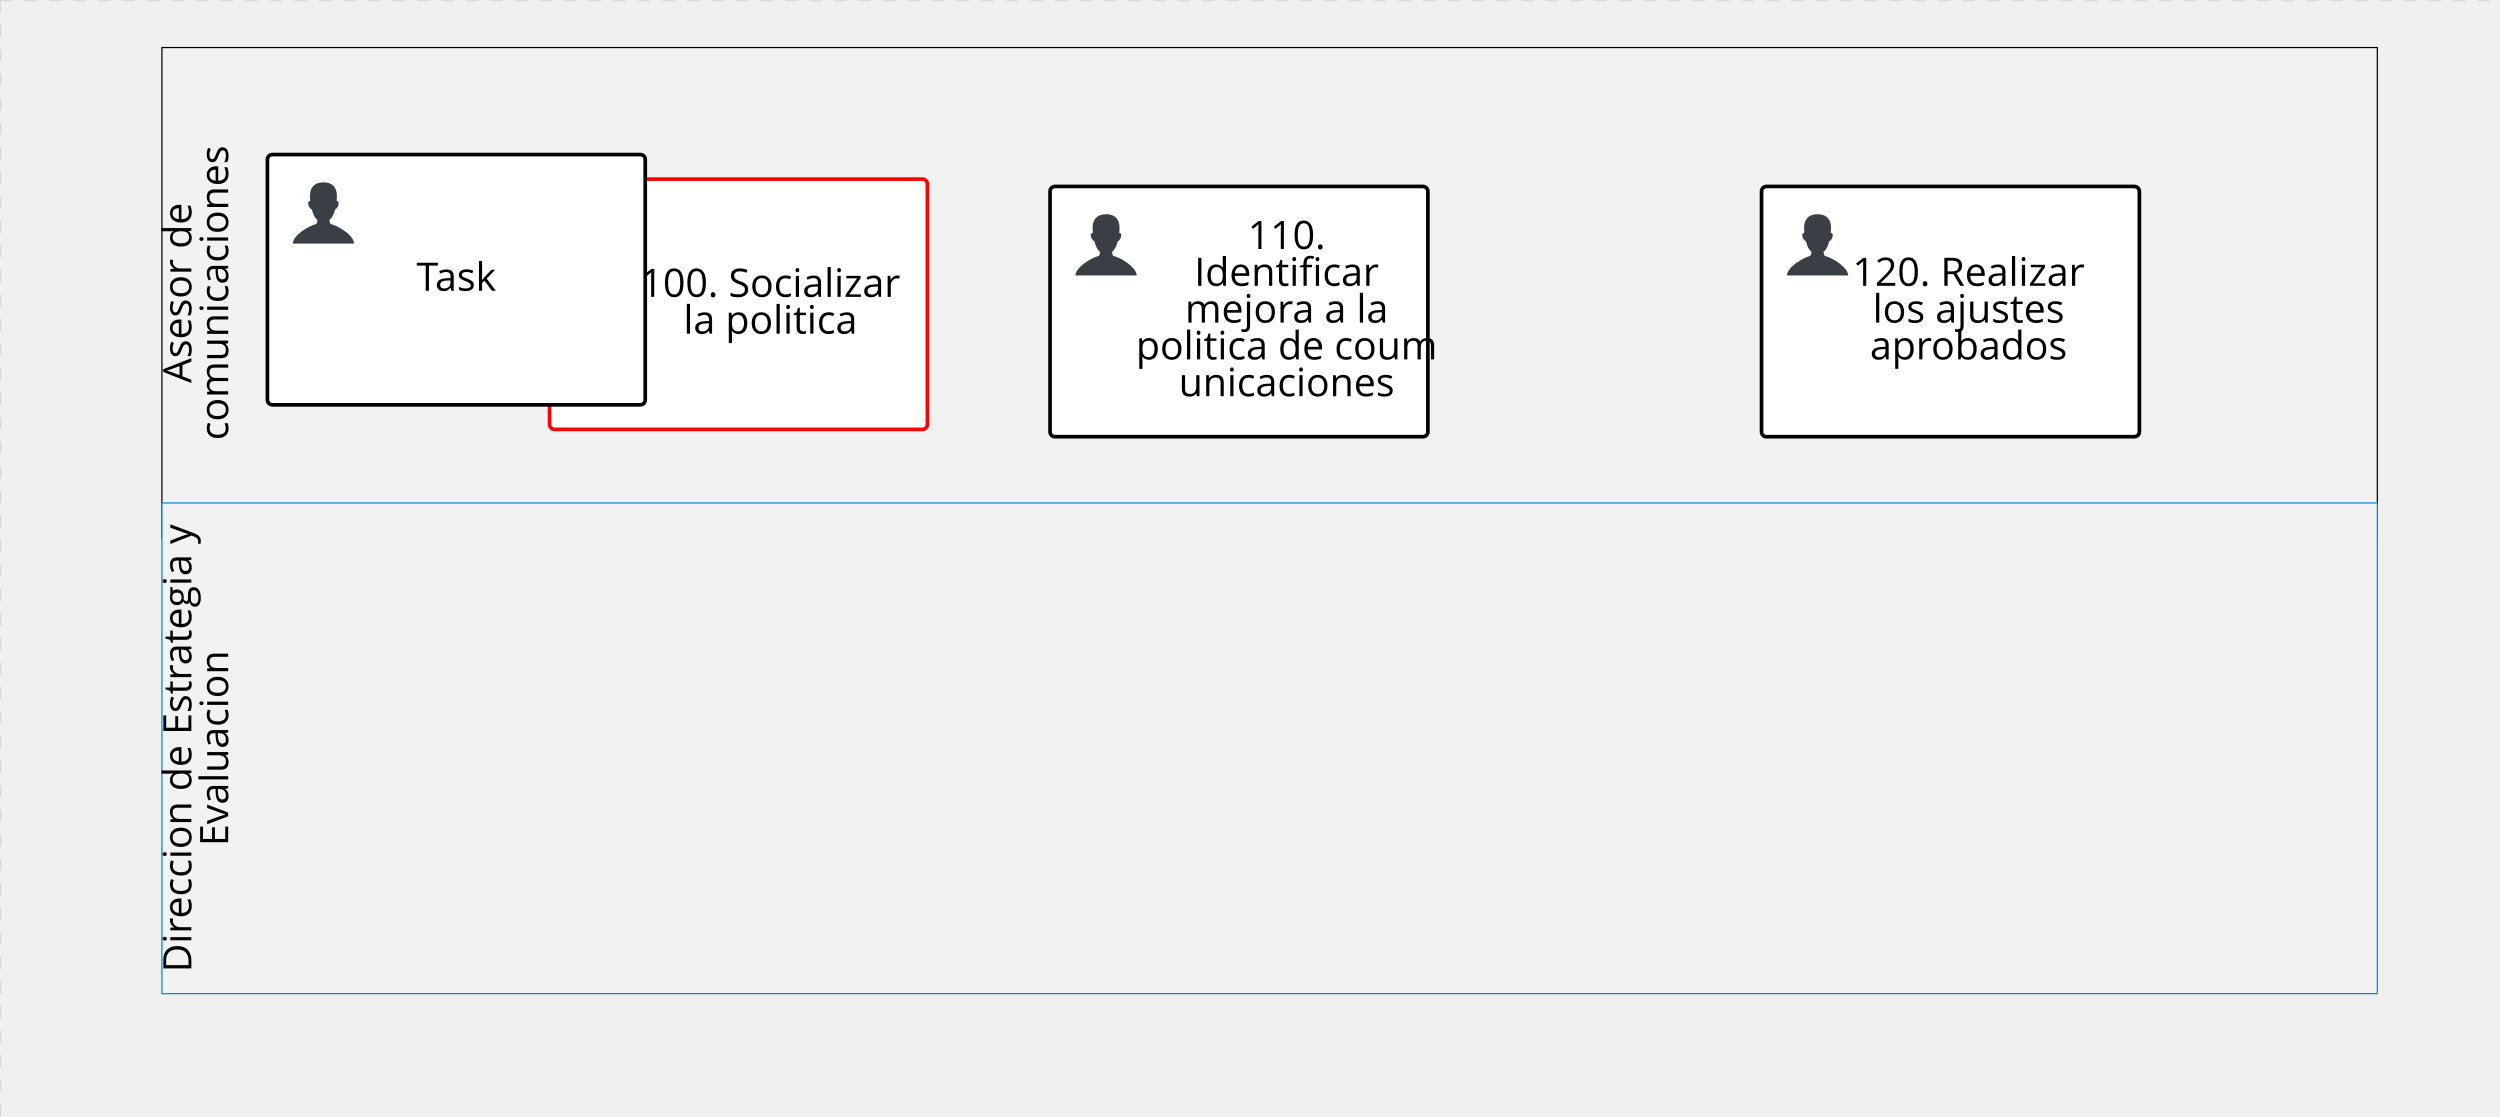
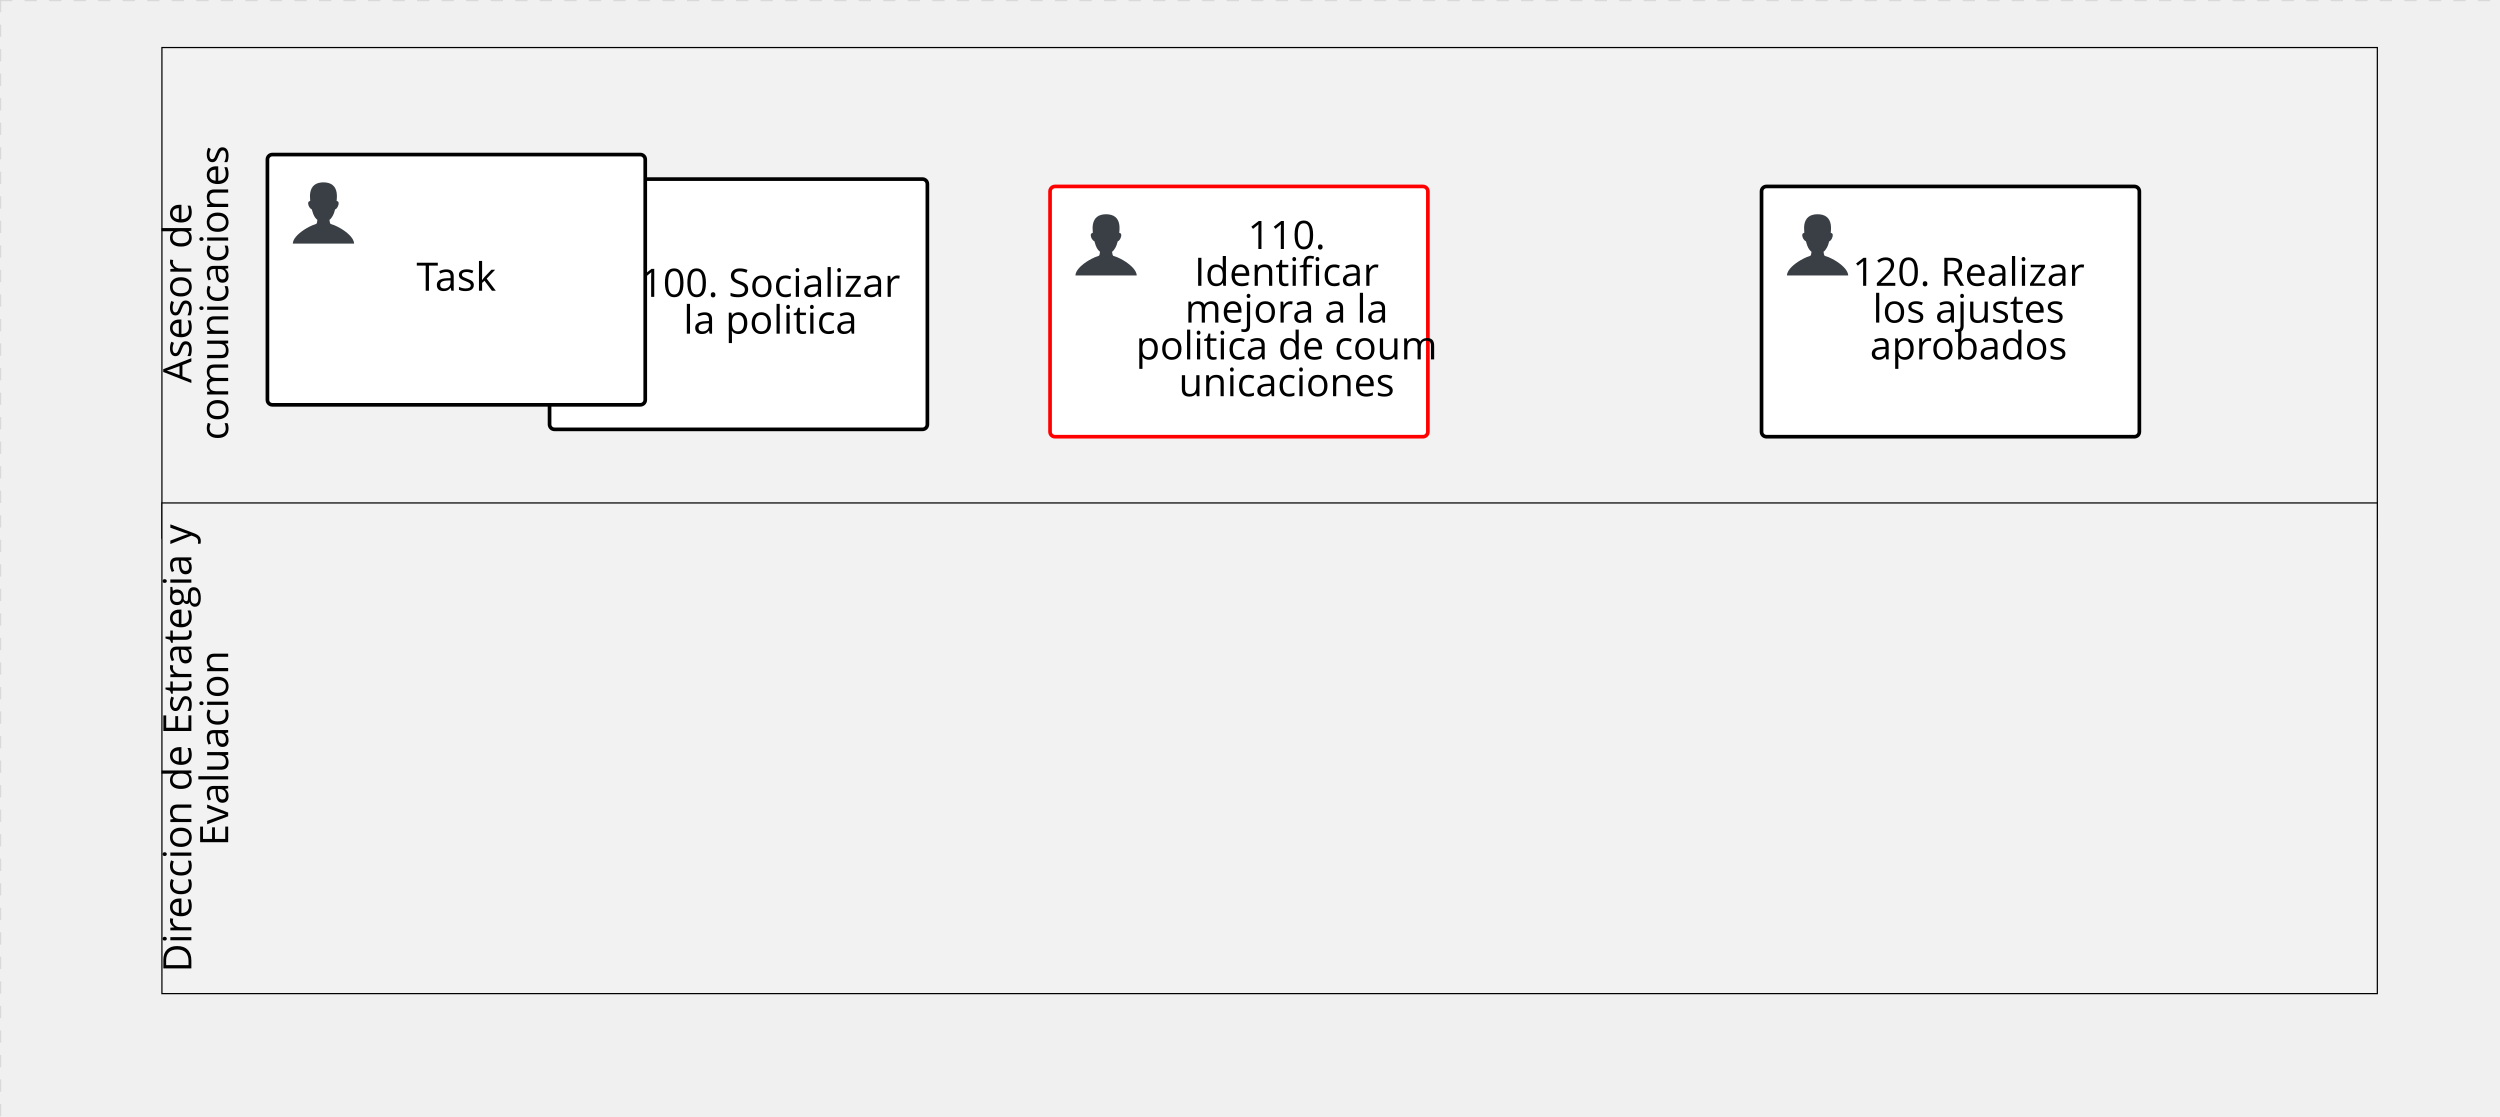
<svg xmlns="http://www.w3.org/2000/svg" version="1.1" width="1019" height="455" viewBox="0 0 1019 455">
  <defs />
  <g transform="matrix(1,0,0,1,0,0)">
    <g>
      <g>
        <g>
          <path fill="none" stroke="#d3d3d3" paint-order="fill stroke markers" d=" M 0 0 L 1200 0" stroke-miterlimit="10" stroke-opacity="0.8" stroke-dasharray="5" />
        </g>
        <g>
          <path fill="none" stroke="#d3d3d3" paint-order="fill stroke markers" d=" M 0 0 L 0 800" stroke-miterlimit="10" stroke-opacity="0.8" stroke-dasharray="5" />
        </g>
      </g>
      <g id="_683E4396-24D7-4638-881C-E2183E5F51CE" bpmn2nodeid="_683E4396-24D7-4638-881C-E2183E5F51CE" transform="matrix(1,0,0,1,66,19.3793)">
        <g>
          <path fill="none" stroke="none" />
        </g>
        <g transform="matrix(1,0,0,1,0,0)">
          <path fill="#f2f2f2" stroke="none" id="_683E4396-24D7-4638-881C-E2183E5F51CE?shapeType=BACKGROUND" paint-order="stroke fill markers" d=" M 0 0 L 903 0 L 903 200 L 0 200 L 0 0 Z Z" />
        </g>
        <g transform="matrix(1,0,0,1,0,0)">
          <path fill="none" stroke="rgb(0,0,0)" id="_683E4396-24D7-4638-881C-E2183E5F51CE?shapeType=BORDER&amp;renderType=STROKE" paint-order="fill stroke markers" d=" M 0 0 L 903 0 L 903 200 L 0 200 L 0 0 Z Z" stroke-miterlimit="10" stroke-width="0.5" stroke-dasharray="" />
        </g>
        <g transform="matrix(-1.8369701987210297e-16,-1,1,-1.8369701987210297e-16,0,160.0625)">
          <text fill="#000000" stroke="none" font-family="Open Sans" font-size="12pt" font-style="normal" font-weight="normal" text-decoration="normal" x="60.062" y="12" text-anchor="middle" dominant-baseline="alphabetic">     Asesor de      </text>
          <text fill="#000000" stroke="none" font-family="Open Sans" font-size="12pt" font-style="normal" font-weight="normal" text-decoration="normal" x="60.062" y="27" text-anchor="middle" dominant-baseline="alphabetic">comunicaciones</text>
        </g>
        <g id="_9BCE6AD8-8F45-4A36-9950-3890EF6B08EC" bpmn2nodeid="_9BCE6AD8-8F45-4A36-9950-3890EF6B08EC" transform="matrix(1,0,0,1,52,61.6207)">
          <g>
            <path fill="none" stroke="none" />
          </g>
          <g transform="matrix(0.125,0,0,0.125,0,0)">
            <g transform="matrix(1,0,0,1,0,0)">
              <path fill="#e8fae6" stroke="none" id="_9BCE6AD8-8F45-4A36-9950-3890EF6B08EC?shapeType=BACKGROUND" paint-order="stroke fill markers" d=" M 0 0 M 444 224 C 444 263.9 434.2 300.8 414.4 334.5 C 394.7 368.2 368 394.9 334.4 414.5 C 300.8 434.1 263.9 444 224 444 C 184.1 444 147.2 434.2 113.5 414.4 C 79.8 394.7 53.1 368 33.5 334.4 C 13.9 300.8 4 263.9 4 224 C 4 184.1 13.8 147.2 33.6 113.5 C 53.4 79.8 80.1 53.1 113.6 33.5 C 147.1 13.9 184.1 4 224 4 C 263.9 4 300.8 13.8 334.5 33.6 C 368.2 53.4 394.9 80.1 414.5 113.6 C 434.1 147.1 444 184.1 444 224 Z" />
            </g>
            <g>
              <g transform="matrix(1,0,0,1,0,0)">
                <g transform="matrix(1,0,0,1,0,0)">
                  <path fill="rgb(74,162,65)" stroke="none" id="_9BCE6AD8-8F45-4A36-9950-3890EF6B08EC?shapeType=BORDER&amp;renderType=FILL" paint-order="stroke fill markers" d=" M 0 0 M 224 0 C 100.3 0 0 100.3 0 224 C 0 347.7 100.3 448 224 448 C 347.7 448 448 347.7 448 224 C 448 100.3 347.7 0 224 0 Z M 0 0 M 224 432 C 109.1 432 16 338.9 16 224 C 16 109.1 109.1 16 224 16 C 338.9 16 432 109.1 432 224 C 432 338.9 338.9 432 224 432 Z" />
                </g>
              </g>
            </g>
          </g>
          <g transform="matrix(1,0,0,1,28,61)" />
        </g>
        <g id="_7D7F32C1-9C47-42F1-9FDC-F3C386D269F0" bpmn2nodeid="_7D7F32C1-9C47-42F1-9FDC-F3C386D269F0" transform="matrix(1,0,0,1,158,53.6207)">
          <g>
            <path fill="none" stroke="none" />
          </g>
          <g transform="matrix(1,0,0,1,0,0)">
            <path fill="#ffffff" stroke="none" id="_7D7F32C1-9C47-42F1-9FDC-F3C386D269F0?shapeType=BACKGROUND" paint-order="stroke fill markers" d=" M 2 0 L 152 0 L 152 0 A 2 2 0 0 1 154 2 L 154 100 L 154 100 A 2 2 0 0 1 152 102 L 2 102 L 2 102 A 2 2 0 0 1 0 100 L 0 2 L 0 2 A 2 2 0 0 1 2 0 Z" />
          </g>
          <g transform="matrix(1,0,0,1,0,0)">
-             <path fill="none" stroke="rgb(255,0,0)" id="_7D7F32C1-9C47-42F1-9FDC-F3C386D269F0?shapeType=BORDER&amp;renderType=STROKE" paint-order="fill stroke markers" d=" M 2 0 L 152 0 L 152 0 A 2 2 0 0 1 154 2 L 154 100 L 154 100 A 2 2 0 0 1 152 102 L 2 102 L 2 102 A 2 2 0 0 1 0 100 L 0 2 L 0 2 A 2 2 0 0 1 2 0 Z" stroke-miterlimit="10" stroke-width="1.5" stroke-dasharray="" />
+             <path fill="none" stroke="rgb(0,0,0)" id="_7D7F32C1-9C47-42F1-9FDC-F3C386D269F0?shapeType=BORDER&amp;renderType=STROKE" paint-order="fill stroke markers" d=" M 2 0 L 152 0 L 152 0 A 2 2 0 0 1 154 2 L 154 100 L 154 100 A 2 2 0 0 1 152 102 L 2 102 L 2 102 A 2 2 0 0 1 0 100 L 0 2 L 0 2 A 2 2 0 0 1 2 0 Z" stroke-miterlimit="10" stroke-width="1.5" stroke-dasharray="" />
          </g>
          <g>
            <g transform="matrix(0.06,0,0,0.06,9.4,9.4)">
              <g transform="matrix(1,0,0,1,0,0)">
                <path fill="#393f44" stroke="none" id="_7D7F32C1-9C47-42F1-9FDC-F3C386D269F0_task__RvU5__iZSm" paint-order="stroke fill markers" d=" M 0 0 M 16 445.21 C 16 440.869 18.784 431.129 22.001 424.217 C 35.768 394.64 77.283 359.28 129 333.084 C 144.516 325.224 157.347 319.964 167.807 317.174 C 171.932 316.074 175.729 314.414 176.525 313.363 C 178.894 310.234 180.914 302.908 181.727 294.5 L 182.5 286.5 L 178.507 283.455 C 166.303 274.146 154.284 251.678 148.04 226.5 C 145.611 216.707 145.056 215.462 142.984 215.158 C 141.703 214.97 138.083 212.243 134.939 209.099 C 123.233 197.393 116.891 177.376 121.44 166.49 C 123.002 162.751 128.155 159.01 131.75 159.004 C 134.448 159 134.471 158.603 132.914 138.788 C 130.927 113.496 134.279 92.265 143.132 74.076 C 152.232 55.38 167.569 42.882 189.049 36.66 C 210.203 30.532 237.797 30.532 258.951 36.66 C 300.042 48.563 318.958 83.806 314.955 141 C 314.32 150.075 313.624 157.788 313.409 158.14 C 313.194 158.493 314.575 159.073 316.479 159.43 C 328.929 161.766 330.986 177.018 321.496 196.621 C 316.903 206.109 309.357 214.508 304.817 215.185 C 303.023 215.453 302.293 217.146 299.943 226.5 C 296.659 239.567 294.474 245.305 287.948 257.995 C 282.491 268.606 273.035 281.109 268.108 284.229 L 264.871 286.278 L 265.518 292.889 C 266.345 301.33 268.639 309.871 270.877 312.837 C 272.067 314.415 275.002 315.79 280.063 317.139 C 291.069 320.075 303.617 325.274 321 334.102 C 369.815 358.891 410.848 393.758 425.032 422.5 C 429.07 430.682 432 440.232 432 445.21 L 432 448 L 224 448 L 16 448 L 16 445.21 Z" />
              </g>
            </g>
          </g>
          <g transform="matrix(1,0,0,1,4.04,13.68)">
            <g transform="matrix(0.04,0,0,0.04,63.36,69.12)">
              <g transform="matrix(1,0,0,1,0,0)">
                <path fill="none" stroke="none" />
              </g>
              <g transform="matrix(1,0,0,1,0,0)">
                <path fill="none" stroke="none" />
              </g>
            </g>
          </g>
          <g transform="matrix(1,0,0,1,35,36)">
            <text fill="#000000" stroke="none" font-family="Open Sans" font-size="12pt" font-style="normal" font-weight="normal" text-decoration="normal" x="55.016" y="12" text-anchor="middle" dominant-baseline="alphabetic">100. Socializar </text>
            <text fill="#000000" stroke="none" font-family="Open Sans" font-size="12pt" font-style="normal" font-weight="normal" text-decoration="normal" x="55.016" y="27" text-anchor="middle" dominant-baseline="alphabetic">    la politica     </text>
          </g>
        </g>
        <g id="_50631FA9-53E5-4CF4-9072-4E89DE4E7514" bpmn2nodeid="_50631FA9-53E5-4CF4-9072-4E89DE4E7514" transform="matrix(1,0,0,1,43,43.6207)">
          <g>
            <path fill="none" stroke="none" />
          </g>
          <g transform="matrix(1,0,0,1,0,0)">
            <path fill="#ffffff" stroke="none" id="_50631FA9-53E5-4CF4-9072-4E89DE4E7514?shapeType=BACKGROUND" paint-order="stroke fill markers" d=" M 2 0 L 152 0 L 152 0 A 2 2 0 0 1 154 2 L 154 100 L 154 100 A 2 2 0 0 1 152 102 L 2 102 L 2 102 A 2 2 0 0 1 0 100 L 0 2 L 0 2 A 2 2 0 0 1 2 0 Z" />
          </g>
          <g transform="matrix(1,0,0,1,0,0)">
            <path fill="none" stroke="rgb(0,0,0)" id="_50631FA9-53E5-4CF4-9072-4E89DE4E7514?shapeType=BORDER&amp;renderType=STROKE" paint-order="fill stroke markers" d=" M 2 0 L 152 0 L 152 0 A 2 2 0 0 1 154 2 L 154 100 L 154 100 A 2 2 0 0 1 152 102 L 2 102 L 2 102 A 2 2 0 0 1 0 100 L 0 2 L 0 2 A 2 2 0 0 1 2 0 Z" stroke-miterlimit="10" stroke-width="1.5" stroke-dasharray="" />
          </g>
          <g>
            <g transform="matrix(0.06,0,0,0.06,9.4,9.4)">
              <g transform="matrix(1,0,0,1,0,0)">
                <path fill="#393f44" stroke="none" id="_50631FA9-53E5-4CF4-9072-4E89DE4E7514_task__RvU5__iZSm" paint-order="stroke fill markers" d=" M 0 0 M 16 445.21 C 16 440.869 18.784 431.129 22.001 424.217 C 35.768 394.64 77.283 359.28 129 333.084 C 144.516 325.224 157.347 319.964 167.807 317.174 C 171.932 316.074 175.729 314.414 176.525 313.363 C 178.894 310.234 180.914 302.908 181.727 294.5 L 182.5 286.5 L 178.507 283.455 C 166.303 274.146 154.284 251.678 148.04 226.5 C 145.611 216.707 145.056 215.462 142.984 215.158 C 141.703 214.97 138.083 212.243 134.939 209.099 C 123.233 197.393 116.891 177.376 121.44 166.49 C 123.002 162.751 128.155 159.01 131.75 159.004 C 134.448 159 134.471 158.603 132.914 138.788 C 130.927 113.496 134.279 92.265 143.132 74.076 C 152.232 55.38 167.569 42.882 189.049 36.66 C 210.203 30.532 237.797 30.532 258.951 36.66 C 300.042 48.563 318.958 83.806 314.955 141 C 314.32 150.075 313.624 157.788 313.409 158.14 C 313.194 158.493 314.575 159.073 316.479 159.43 C 328.929 161.766 330.986 177.018 321.496 196.621 C 316.903 206.109 309.357 214.508 304.817 215.185 C 303.023 215.453 302.293 217.146 299.943 226.5 C 296.659 239.567 294.474 245.305 287.948 257.995 C 282.491 268.606 273.035 281.109 268.108 284.229 L 264.871 286.278 L 265.518 292.889 C 266.345 301.33 268.639 309.871 270.877 312.837 C 272.067 314.415 275.002 315.79 280.063 317.139 C 291.069 320.075 303.617 325.274 321 334.102 C 369.815 358.891 410.848 393.758 425.032 422.5 C 429.07 430.682 432 440.232 432 445.21 L 432 448 L 224 448 L 16 448 L 16 445.21 Z" />
              </g>
            </g>
          </g>
          <g transform="matrix(1,0,0,1,4.04,13.68)">
            <g transform="matrix(0.04,0,0,0.04,63.36,69.12)">
              <g transform="matrix(1,0,0,1,0,0)">
                <path fill="none" stroke="none" />
              </g>
              <g transform="matrix(1,0,0,1,0,0)">
                <path fill="none" stroke="none" />
              </g>
            </g>
          </g>
          <g transform="matrix(1,0,0,1,60.75,43.5)">
            <text fill="#000000" stroke="none" font-family="Open Sans" font-size="12pt" font-style="normal" font-weight="normal" text-decoration="normal" x="16.25" y="12" text-anchor="middle" dominant-baseline="alphabetic">Task</text>
          </g>
        </g>
        <g id="_BBF194CB-5DEC-4867-922F-7F6BB99A938A" bpmn2nodeid="_BBF194CB-5DEC-4867-922F-7F6BB99A938A" transform="matrix(1,0,0,1,362,56.6207)">
          <g>
            <path fill="none" stroke="none" />
          </g>
          <g transform="matrix(1,0,0,1,0,0)">
            <path fill="#ffffff" stroke="none" id="_BBF194CB-5DEC-4867-922F-7F6BB99A938A?shapeType=BACKGROUND" paint-order="stroke fill markers" d=" M 2 0 L 152 0 L 152 0 A 2 2 0 0 1 154 2 L 154 100 L 154 100 A 2 2 0 0 1 152 102 L 2 102 L 2 102 A 2 2 0 0 1 0 100 L 0 2 L 0 2 A 2 2 0 0 1 2 0 Z" />
          </g>
          <g transform="matrix(1,0,0,1,0,0)">
-             <path fill="none" stroke="rgb(0,0,0)" id="_BBF194CB-5DEC-4867-922F-7F6BB99A938A?shapeType=BORDER&amp;renderType=STROKE" paint-order="fill stroke markers" d=" M 2 0 L 152 0 L 152 0 A 2 2 0 0 1 154 2 L 154 100 L 154 100 A 2 2 0 0 1 152 102 L 2 102 L 2 102 A 2 2 0 0 1 0 100 L 0 2 L 0 2 A 2 2 0 0 1 2 0 Z" stroke-miterlimit="10" stroke-width="1.5" stroke-dasharray="" />
+             <path fill="none" stroke="rgb(255,0,0)" id="_BBF194CB-5DEC-4867-922F-7F6BB99A938A?shapeType=BORDER&amp;renderType=STROKE" paint-order="fill stroke markers" d=" M 2 0 L 152 0 L 152 0 A 2 2 0 0 1 154 2 L 154 100 L 154 100 A 2 2 0 0 1 152 102 L 2 102 L 2 102 A 2 2 0 0 1 0 100 L 0 2 L 0 2 A 2 2 0 0 1 2 0 Z" stroke-miterlimit="10" stroke-width="1.5" stroke-dasharray="" />
          </g>
          <g>
            <g transform="matrix(0.06,0,0,0.06,9.4,9.4)">
              <g transform="matrix(1,0,0,1,0,0)">
                <path fill="#393f44" stroke="none" id="_BBF194CB-5DEC-4867-922F-7F6BB99A938A_task__RvU5__iZSm" paint-order="stroke fill markers" d=" M 0 0 M 16 445.21 C 16 440.869 18.784 431.129 22.001 424.217 C 35.768 394.64 77.283 359.28 129 333.084 C 144.516 325.224 157.347 319.964 167.807 317.174 C 171.932 316.074 175.729 314.414 176.525 313.363 C 178.894 310.234 180.914 302.908 181.727 294.5 L 182.5 286.5 L 178.507 283.455 C 166.303 274.146 154.284 251.678 148.04 226.5 C 145.611 216.707 145.056 215.462 142.984 215.158 C 141.703 214.97 138.083 212.243 134.939 209.099 C 123.233 197.393 116.891 177.376 121.44 166.49 C 123.002 162.751 128.155 159.01 131.75 159.004 C 134.448 159 134.471 158.603 132.914 138.788 C 130.927 113.496 134.279 92.265 143.132 74.076 C 152.232 55.38 167.569 42.882 189.049 36.66 C 210.203 30.532 237.797 30.532 258.951 36.66 C 300.042 48.563 318.958 83.806 314.955 141 C 314.32 150.075 313.624 157.788 313.409 158.14 C 313.194 158.493 314.575 159.073 316.479 159.43 C 328.929 161.766 330.986 177.018 321.496 196.621 C 316.903 206.109 309.357 214.508 304.817 215.185 C 303.023 215.453 302.293 217.146 299.943 226.5 C 296.659 239.567 294.474 245.305 287.948 257.995 C 282.491 268.606 273.035 281.109 268.108 284.229 L 264.871 286.278 L 265.518 292.889 C 266.345 301.33 268.639 309.871 270.877 312.837 C 272.067 314.415 275.002 315.79 280.063 317.139 C 291.069 320.075 303.617 325.274 321 334.102 C 369.815 358.891 410.848 393.758 425.032 422.5 C 429.07 430.682 432 440.232 432 445.21 L 432 448 L 224 448 L 16 448 L 16 445.21 Z" />
              </g>
            </g>
          </g>
          <g transform="matrix(1,0,0,1,4.04,13.68)">
            <g transform="matrix(0.04,0,0,0.04,63.36,69.12)">
              <g transform="matrix(1,0,0,1,0,0)">
                <path fill="none" stroke="none" />
              </g>
              <g transform="matrix(1,0,0,1,0,0)">
                <path fill="none" stroke="none" />
              </g>
            </g>
          </g>
          <g transform="matrix(1,0,0,1,35,13.5)">
            <text fill="#000000" stroke="none" font-family="Open Sans" font-size="12pt" font-style="normal" font-weight="normal" text-decoration="normal" x="61.426" y="12" text-anchor="middle" dominant-baseline="alphabetic">          110.            </text>
            <text fill="#000000" stroke="none" font-family="Open Sans" font-size="12pt" font-style="normal" font-weight="normal" text-decoration="normal" x="61.426" y="27" text-anchor="middle" dominant-baseline="alphabetic">     Identificar      </text>
            <text fill="#000000" stroke="none" font-family="Open Sans" font-size="12pt" font-style="normal" font-weight="normal" text-decoration="normal" x="61.426" y="42" text-anchor="middle" dominant-baseline="alphabetic">    mejora a la      </text>
            <text fill="#000000" stroke="none" font-family="Open Sans" font-size="12pt" font-style="normal" font-weight="normal" text-decoration="normal" x="61.426" y="57" text-anchor="middle" dominant-baseline="alphabetic">politica de coum</text>
            <text fill="#000000" stroke="none" font-family="Open Sans" font-size="12pt" font-style="normal" font-weight="normal" text-decoration="normal" x="61.426" y="72" text-anchor="middle" dominant-baseline="alphabetic">    unicaciones    </text>
          </g>
        </g>
        <g id="_716ACD6B-4B34-4F81-AA9F-79049DC80C13" bpmn2nodeid="_716ACD6B-4B34-4F81-AA9F-79049DC80C13" transform="matrix(1,0,0,1,652,56.6207)">
          <g>
            <path fill="none" stroke="none" />
          </g>
          <g transform="matrix(1,0,0,1,0,0)">
            <path fill="#ffffff" stroke="none" id="_716ACD6B-4B34-4F81-AA9F-79049DC80C13?shapeType=BACKGROUND" paint-order="stroke fill markers" d=" M 2 0 L 152 0 L 152 0 A 2 2 0 0 1 154 2 L 154 100 L 154 100 A 2 2 0 0 1 152 102 L 2 102 L 2 102 A 2 2 0 0 1 0 100 L 0 2 L 0 2 A 2 2 0 0 1 2 0 Z" />
          </g>
          <g transform="matrix(1,0,0,1,0,0)">
            <path fill="none" stroke="rgb(0,0,0)" id="_716ACD6B-4B34-4F81-AA9F-79049DC80C13?shapeType=BORDER&amp;renderType=STROKE" paint-order="fill stroke markers" d=" M 2 0 L 152 0 L 152 0 A 2 2 0 0 1 154 2 L 154 100 L 154 100 A 2 2 0 0 1 152 102 L 2 102 L 2 102 A 2 2 0 0 1 0 100 L 0 2 L 0 2 A 2 2 0 0 1 2 0 Z" stroke-miterlimit="10" stroke-width="1.5" stroke-dasharray="" />
          </g>
          <g>
            <g transform="matrix(0.06,0,0,0.06,9.4,9.4)">
              <g transform="matrix(1,0,0,1,0,0)">
                <path fill="#393f44" stroke="none" id="_716ACD6B-4B34-4F81-AA9F-79049DC80C13_task__RvU5__iZSm" paint-order="stroke fill markers" d=" M 0 0 M 16 445.21 C 16 440.869 18.784 431.129 22.001 424.217 C 35.768 394.64 77.283 359.28 129 333.084 C 144.516 325.224 157.347 319.964 167.807 317.174 C 171.932 316.074 175.729 314.414 176.525 313.363 C 178.894 310.234 180.914 302.908 181.727 294.5 L 182.5 286.5 L 178.507 283.455 C 166.303 274.146 154.284 251.678 148.04 226.5 C 145.611 216.707 145.056 215.462 142.984 215.158 C 141.703 214.97 138.083 212.243 134.939 209.099 C 123.233 197.393 116.891 177.376 121.44 166.49 C 123.002 162.751 128.155 159.01 131.75 159.004 C 134.448 159 134.471 158.603 132.914 138.788 C 130.927 113.496 134.279 92.265 143.132 74.076 C 152.232 55.38 167.569 42.882 189.049 36.66 C 210.203 30.532 237.797 30.532 258.951 36.66 C 300.042 48.563 318.958 83.806 314.955 141 C 314.32 150.075 313.624 157.788 313.409 158.14 C 313.194 158.493 314.575 159.073 316.479 159.43 C 328.929 161.766 330.986 177.018 321.496 196.621 C 316.903 206.109 309.357 214.508 304.817 215.185 C 303.023 215.453 302.293 217.146 299.943 226.5 C 296.659 239.567 294.474 245.305 287.948 257.995 C 282.491 268.606 273.035 281.109 268.108 284.229 L 264.871 286.278 L 265.518 292.889 C 266.345 301.33 268.639 309.871 270.877 312.837 C 272.067 314.415 275.002 315.79 280.063 317.139 C 291.069 320.075 303.617 325.274 321 334.102 C 369.815 358.891 410.848 393.758 425.032 422.5 C 429.07 430.682 432 440.232 432 445.21 L 432 448 L 224 448 L 16 448 L 16 445.21 Z" />
              </g>
            </g>
          </g>
          <g transform="matrix(1,0,0,1,4.04,13.68)">
            <g transform="matrix(0.04,0,0,0.04,63.36,69.12)">
              <g transform="matrix(1,0,0,1,0,0)">
                <path fill="none" stroke="none" />
              </g>
              <g transform="matrix(1,0,0,1,0,0)">
                <path fill="none" stroke="none" />
              </g>
            </g>
          </g>
          <g transform="matrix(1,0,0,1,35,28.5)">
            <text fill="#000000" stroke="none" font-family="Open Sans" font-size="12pt" font-style="normal" font-weight="normal" text-decoration="normal" x="49.395" y="12" text-anchor="middle" dominant-baseline="alphabetic">120. Realizar </text>
            <text fill="#000000" stroke="none" font-family="Open Sans" font-size="12pt" font-style="normal" font-weight="normal" text-decoration="normal" x="49.395" y="27" text-anchor="middle" dominant-baseline="alphabetic">  los ajustes   </text>
            <text fill="#000000" stroke="none" font-family="Open Sans" font-size="12pt" font-style="normal" font-weight="normal" text-decoration="normal" x="49.395" y="42" text-anchor="middle" dominant-baseline="alphabetic">  aprobados  </text>
          </g>
        </g>
      </g>
      <g transform="matrix(1,0,0,1,66,19.3793)" />
      <g transform="matrix(1,0,0,1,118,81)" />
      <g transform="matrix(1,0,0,1,224,73)" />
      <g transform="matrix(1,0,0,1,109,63)" />
      <g transform="matrix(1,0,0,1,428,76)" />
      <g transform="matrix(1,0,0,1,718,76)" />
      <g id="_052553D7-1069-4E3E-BF4C-2C32FE40EB2A" bpmn2nodeid="_052553D7-1069-4E3E-BF4C-2C32FE40EB2A" transform="matrix(1,0,0,1,66,205)">
        <g>
          <path fill="none" stroke="none" />
        </g>
        <g transform="matrix(1,0,0,1,0,0)">
          <path fill="#f2f2f2" stroke="none" id="_052553D7-1069-4E3E-BF4C-2C32FE40EB2A?shapeType=BACKGROUND" paint-order="stroke fill markers" d=" M 0 0 L 903 0 L 903 200 L 0 200 L 0 0 Z Z" />
        </g>
        <g transform="matrix(1,0,0,1,0,0)">
-           <path fill="none" stroke="rgb(0,136,206)" id="_052553D7-1069-4E3E-BF4C-2C32FE40EB2A?shapeType=BORDER&amp;renderType=STROKE" paint-order="fill stroke markers" d=" M 0 0 L 903 0 L 903 200 L 0 200 L 0 0 Z Z" stroke-miterlimit="10" stroke-width="0.5" stroke-dasharray="" />
+           <path fill="none" stroke="rgb(0,0,0)" id="_052553D7-1069-4E3E-BF4C-2C32FE40EB2A?shapeType=BORDER&amp;renderType=STROKE" paint-order="fill stroke markers" d=" M 0 0 L 903 0 L 903 200 L 0 200 L 0 0 Z Z" stroke-miterlimit="10" stroke-width="0.5" stroke-dasharray="" />
        </g>
        <g transform="matrix(-1.8369701987210297e-16,-1,1,-1.8369701987210297e-16,0,193.3789)">
          <text fill="#000000" stroke="none" font-family="Open Sans" font-size="12pt" font-style="normal" font-weight="normal" text-decoration="normal" x="93.379" y="12" text-anchor="middle" dominant-baseline="alphabetic">Direccion de Estrategia y </text>
          <text fill="#000000" stroke="none" font-family="Open Sans" font-size="12pt" font-style="normal" font-weight="normal" text-decoration="normal" x="93.379" y="27" text-anchor="middle" dominant-baseline="alphabetic">             Evaluacion             </text>
        </g>
      </g>
      <g transform="matrix(1,0,0,1,66,205)" />
    </g>
  </g>
</svg>
